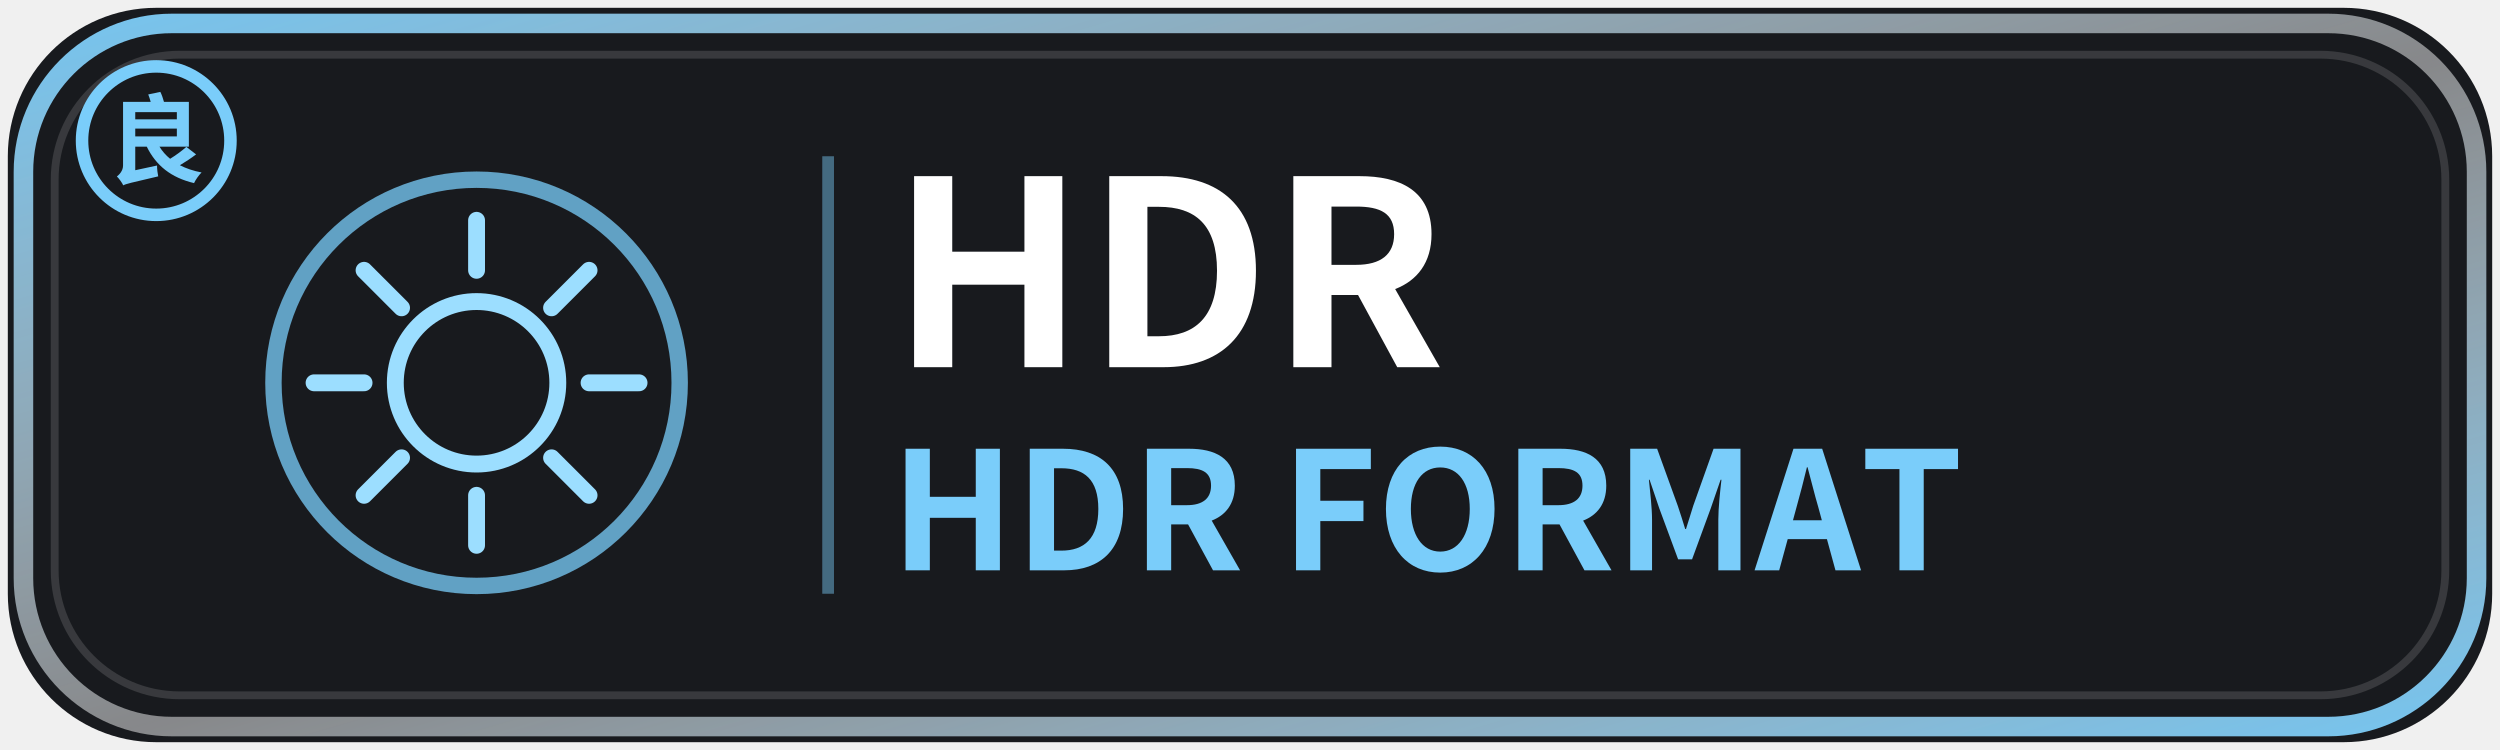
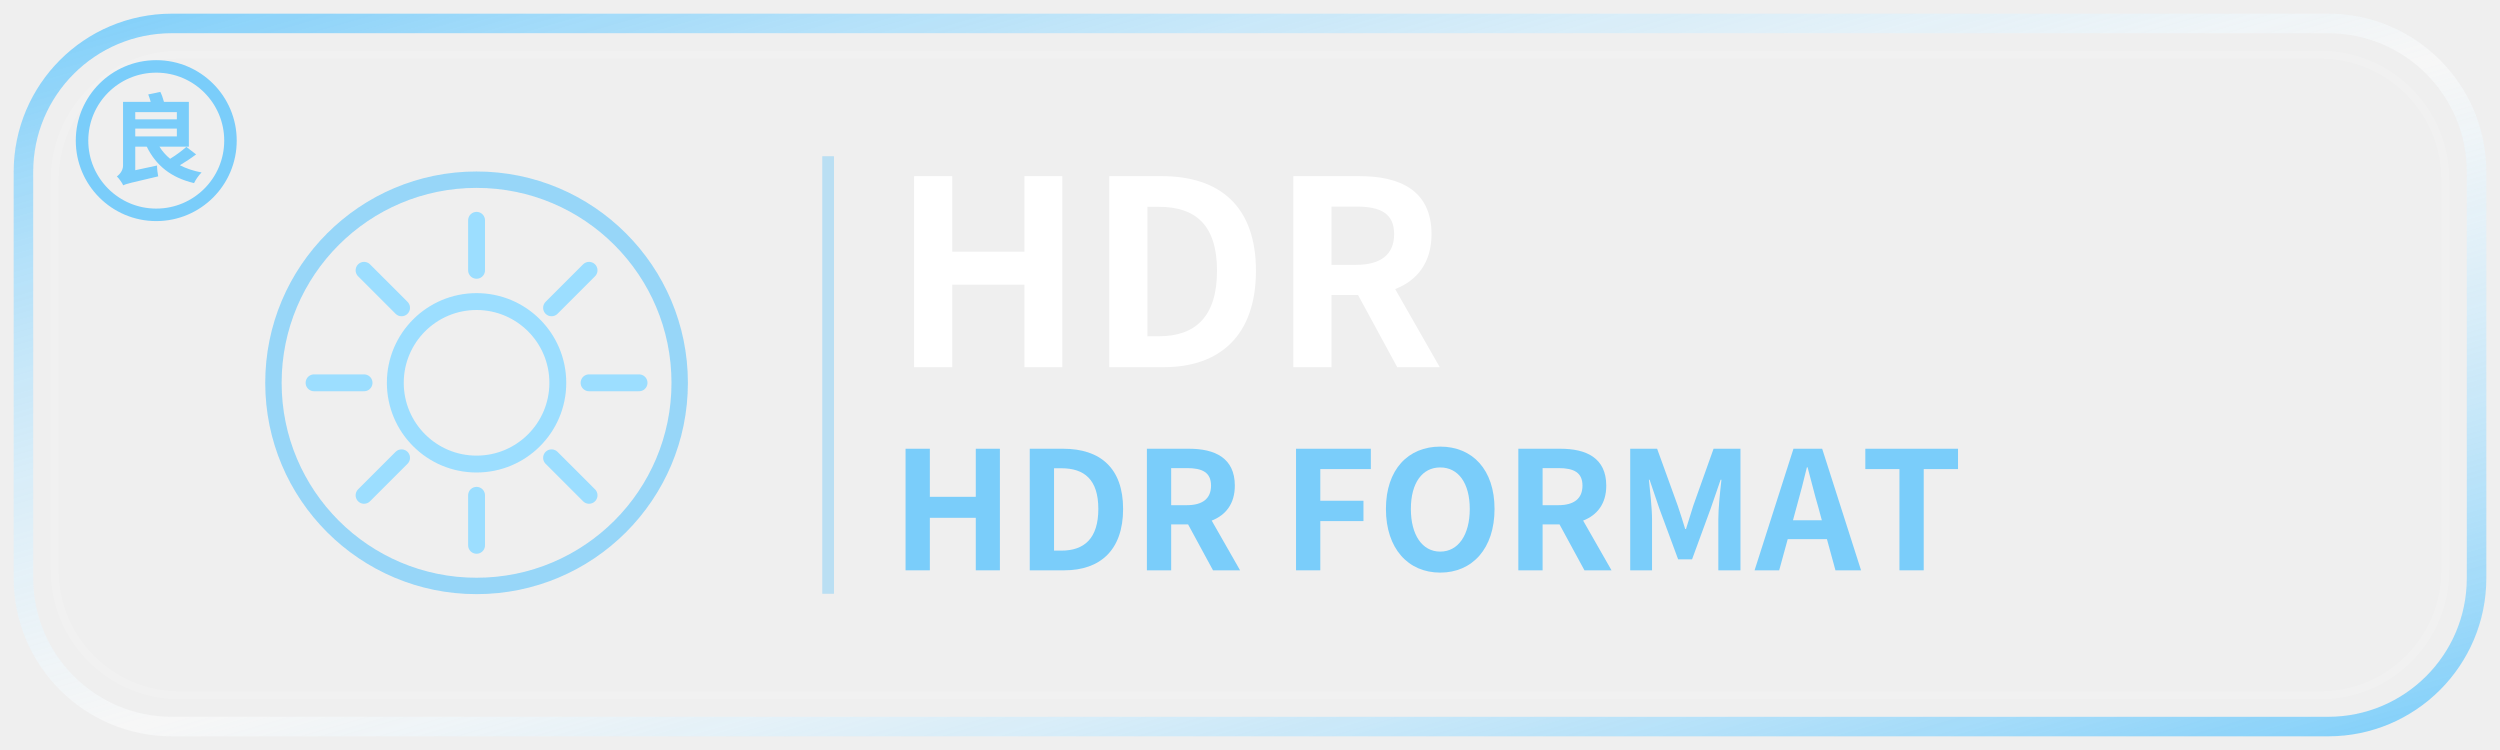
<svg xmlns="http://www.w3.org/2000/svg" width="320" height="96" viewBox="0 0 320 96" preserveAspectRatio="xMidYMid meet" overflow="hidden">
-   <rect x="1" y="1" width="318" height="94" rx="19" fill="#101216" fill-opacity="0.96" />
+   <rect x="0" y="0" width="320" height="96" fill="#000000" fill-opacity="0.004" />
  <defs>
    <linearGradient id="edge" x1="0" y1="0" x2="1" y2="1">
      <stop offset="0" stop-color="#7ACDFA" stop-opacity=".95" />
      <stop offset=".52" stop-color="#FFFFFF" stop-opacity=".48" />
      <stop offset="1" stop-color="#7ACDFA" stop-opacity=".95" />
    </linearGradient>
  </defs>
  <rect x="3" y="3" width="314" height="90" rx="19" fill="none" stroke="url(#edge)" stroke-width="2.5" />
  <rect x="7" y="7" width="306" height="82" rx="16" fill="none" stroke="#FFFFFF" stroke-opacity=".14" stroke-width="1" />
  <circle cx="20" cy="18" r="9.5" fill="none" stroke="#7ACDFA" stroke-width="1.6" />
  <g aria-label="良" fill="#7ACDFA" transform="translate(13.75 22.5) scale(0.0125 -0.0125)">
    <path d="M711 483V403H285V483ZM711 578H285V652H711ZM162 -98C191 -82 239 -72 520 -6C514 20 508 71 508 105L285 57V298H403C498 105 651 -19 887 -75C902 -42 937 8 964 34C880 50 806 75 742 108C797 141 857 180 908 219L808 296C765 257 701 210 642 174C598 210 562 251 533 298H834V757H579C570 790 557 829 542 859L418 833C427 810 436 783 443 757H160V105C160 51 122 12 97 -7C117 -26 151 -72 162 -98Z" transform="translate(0 0)" />
  </g>
  <circle cx="61" cy="49" r="26" fill="none" stroke="#7ACDFA" stroke-width="2.1" stroke-opacity=".75" />
  <g transform="translate(37 25) scale(.8)">
    <circle cx="30" cy="30" r="13" fill="none" stroke="#9CDEFF" stroke-width="2.7" stroke-linecap="round" stroke-linejoin="round" />
    <path d="M30 4v8m0 36v8M4 30h8m36 0h8M12 12l6 6m24 24 6 6M12 48l6-6m24-24 6-6" fill="none" stroke="#9CDEFF" stroke-width="2.7" stroke-linecap="round" stroke-linejoin="round" />
  </g>
  <path d="M106 20v56" stroke="#7ACDFA" stroke-opacity=".45" stroke-width="1.5" />
  <g aria-label="HDR" fill="#FFFFFF" transform="translate(114 47) scale(0.033 -0.033)">
    <path d="M91 0H239V320H519V0H666V741H519V448H239V741H91Z" transform="translate(0 0)" />
    <path d="M91 0H302C521 0 660 124 660 374C660 623 521 741 294 741H91ZM239 120V622H284C423 622 509 554 509 374C509 194 423 120 284 120Z" transform="translate(757 0)" />
    <path d="M239 397V623H335C430 623 482 596 482 516C482 437 430 397 335 397ZM494 0H659L486 303C571 336 627 405 627 516C627 686 504 741 348 741H91V0H239V280H342Z" transform="translate(1471 0)" />
  </g>
  <g aria-label="HDR FORMAT" fill="#7ACDFA" transform="translate(114 73) scale(0.021 -0.021)">
    <path d="M91 0H239V320H519V0H666V741H519V448H239V741H91Z" transform="translate(0 0)" />
    <path d="M91 0H302C521 0 660 124 660 374C660 623 521 741 294 741H91ZM239 120V622H284C423 622 509 554 509 374C509 194 423 120 284 120Z" transform="translate(757 0)" />
    <path d="M239 397V623H335C430 623 482 596 482 516C482 437 430 397 335 397ZM494 0H659L486 303C571 336 627 405 627 516C627 686 504 741 348 741H91V0H239V280H342Z" transform="translate(1471 0)" />
    <path d="M91 0H239V300H502V424H239V617H547V741H91Z" transform="translate(2380 0)" />
    <path d="M385 -14C581 -14 716 133 716 374C716 614 581 754 385 754C189 754 54 614 54 374C54 133 189 -14 385 -14ZM385 114C275 114 206 216 206 374C206 532 275 627 385 627C495 627 565 532 565 374C565 216 495 114 385 114Z" transform="translate(2965 0)" />
    <path d="M239 397V623H335C430 623 482 596 482 516C482 437 430 397 335 397ZM494 0H659L486 303C571 336 627 405 627 516C627 686 504 741 348 741H91V0H239V280H342Z" transform="translate(3735 0)" />
    <path d="M91 0H224V309C224 380 212 482 205 552H209L268 378L383 67H468L582 378L642 552H647C639 482 628 380 628 309V0H763V741H599L475 393C460 348 447 299 431 252H426C411 299 397 348 381 393L255 741H91Z" transform="translate(4417 0)" />
    <path d="M-4 0H146L198 190H437L489 0H645L408 741H233ZM230 305 252 386C274 463 295 547 315 628H319C341 549 361 463 384 386L406 305Z" transform="translate(5270 0)" />
    <path d="M238 0H386V617H595V741H30V617H238Z" transform="translate(5911 0)" />
  </g>
</svg>
